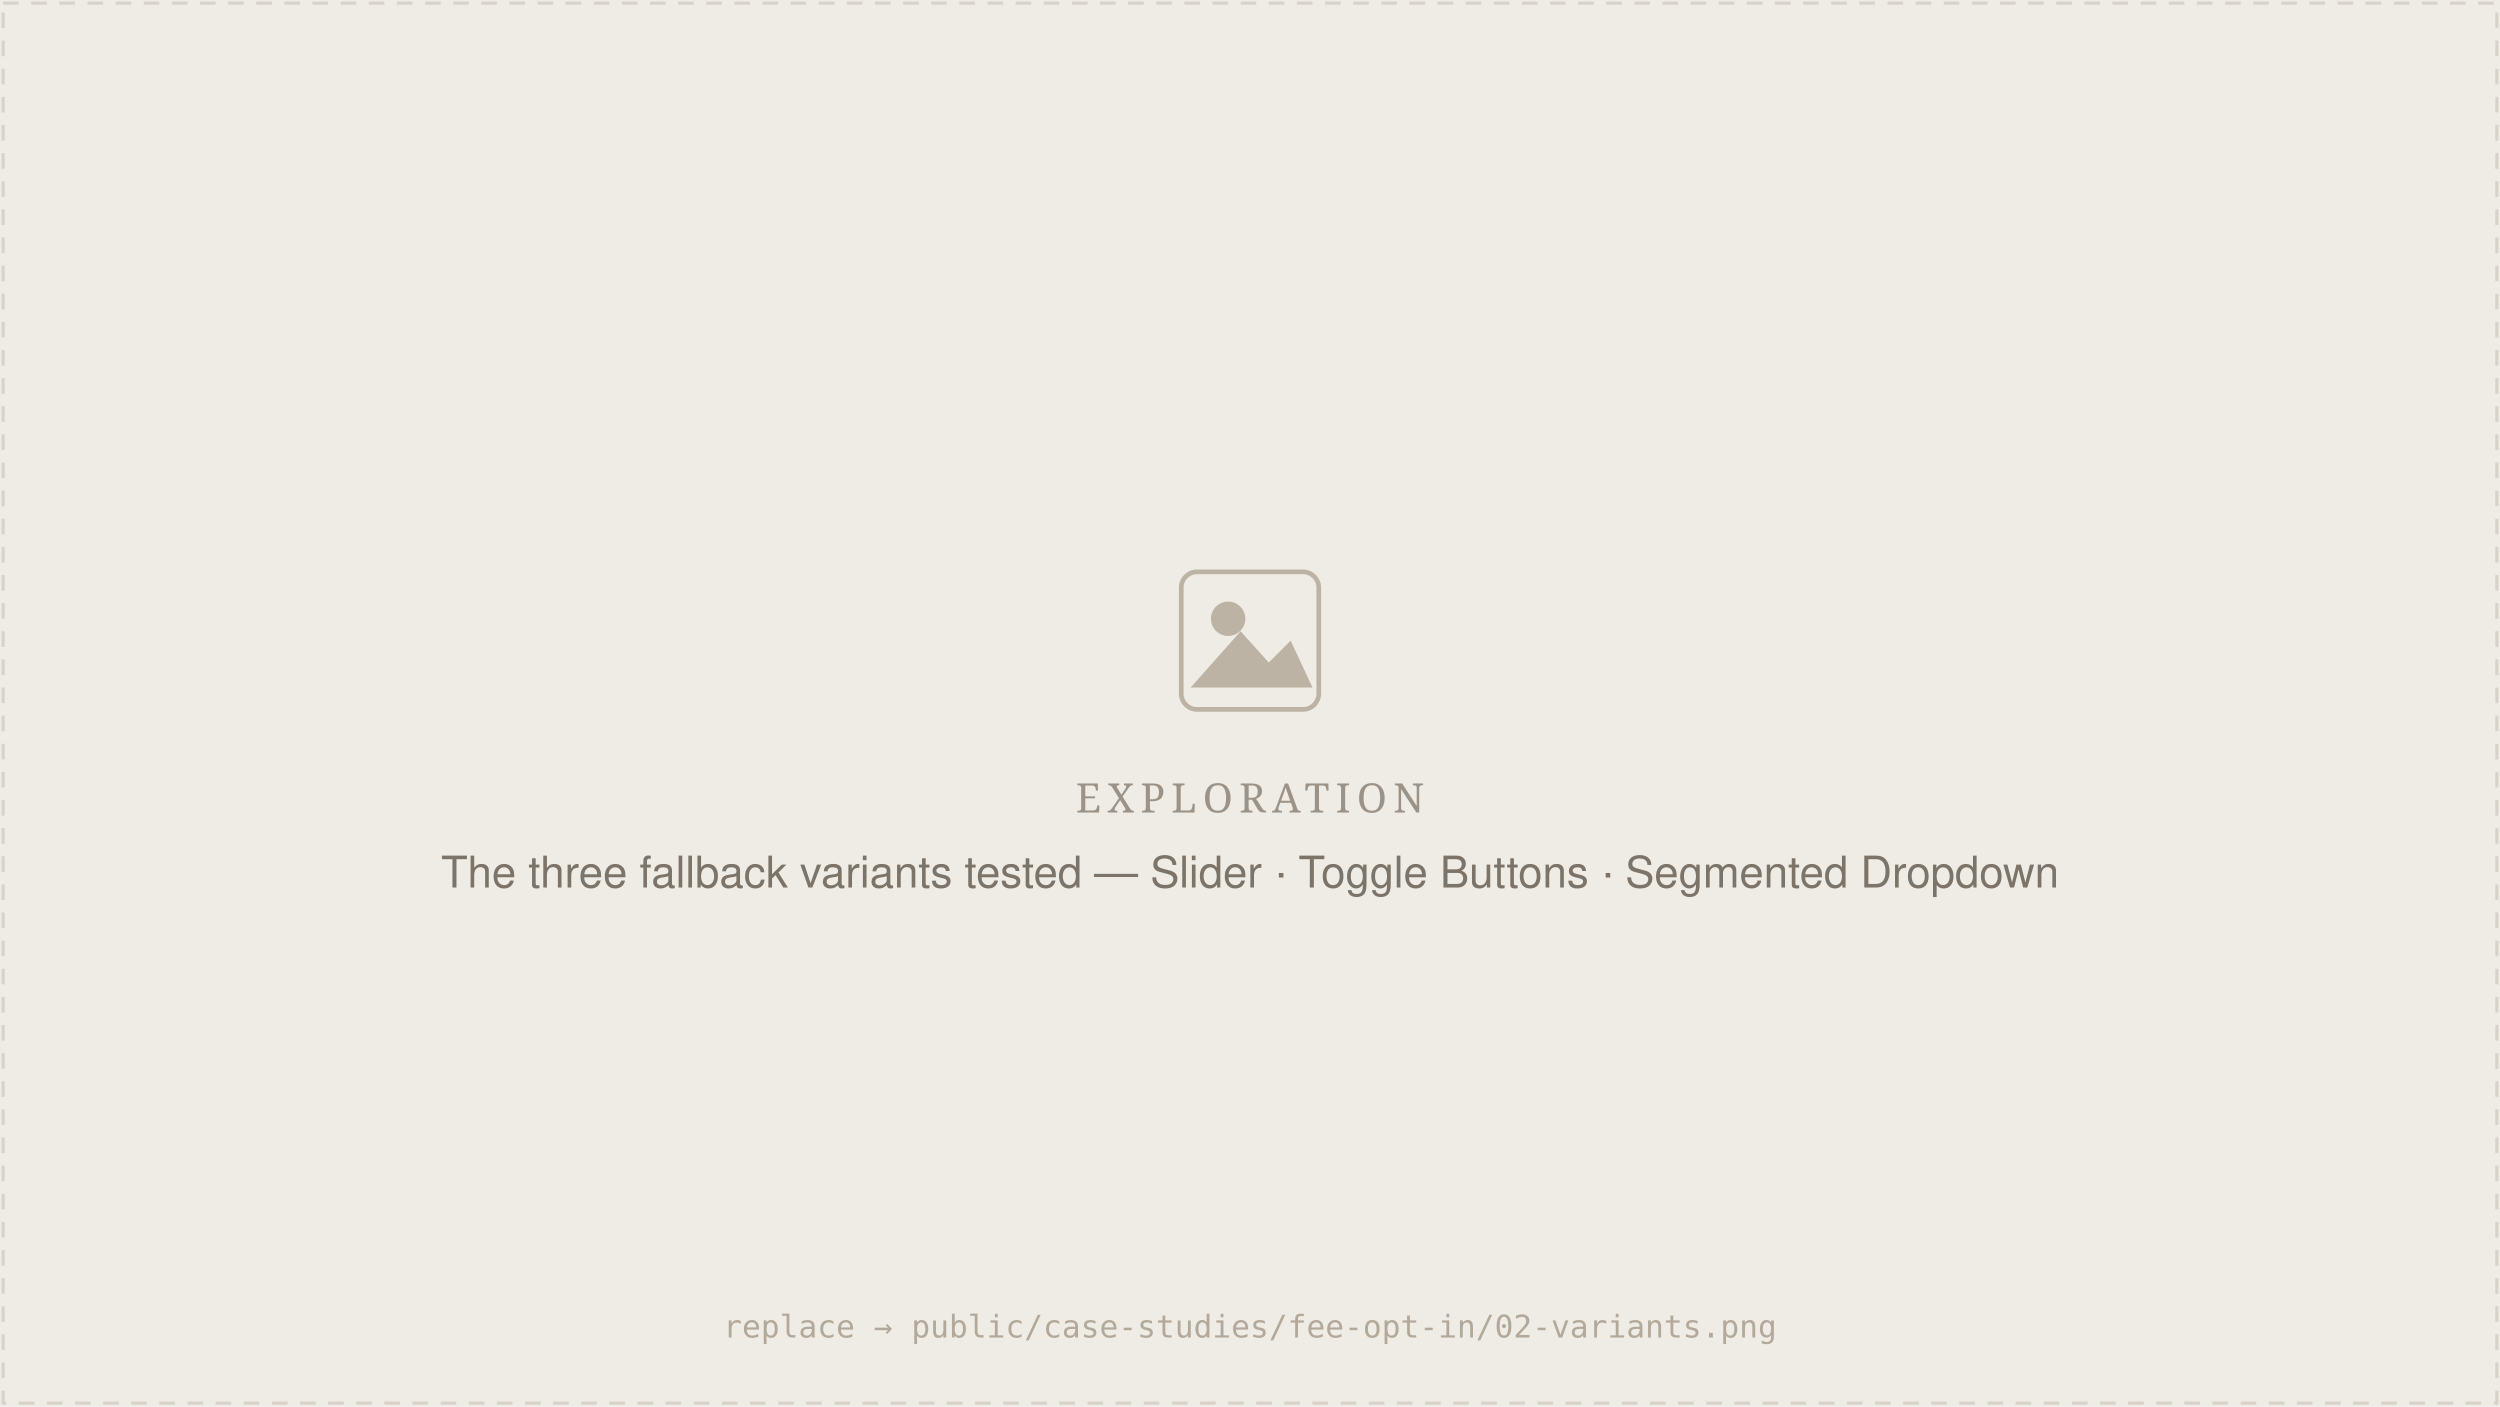
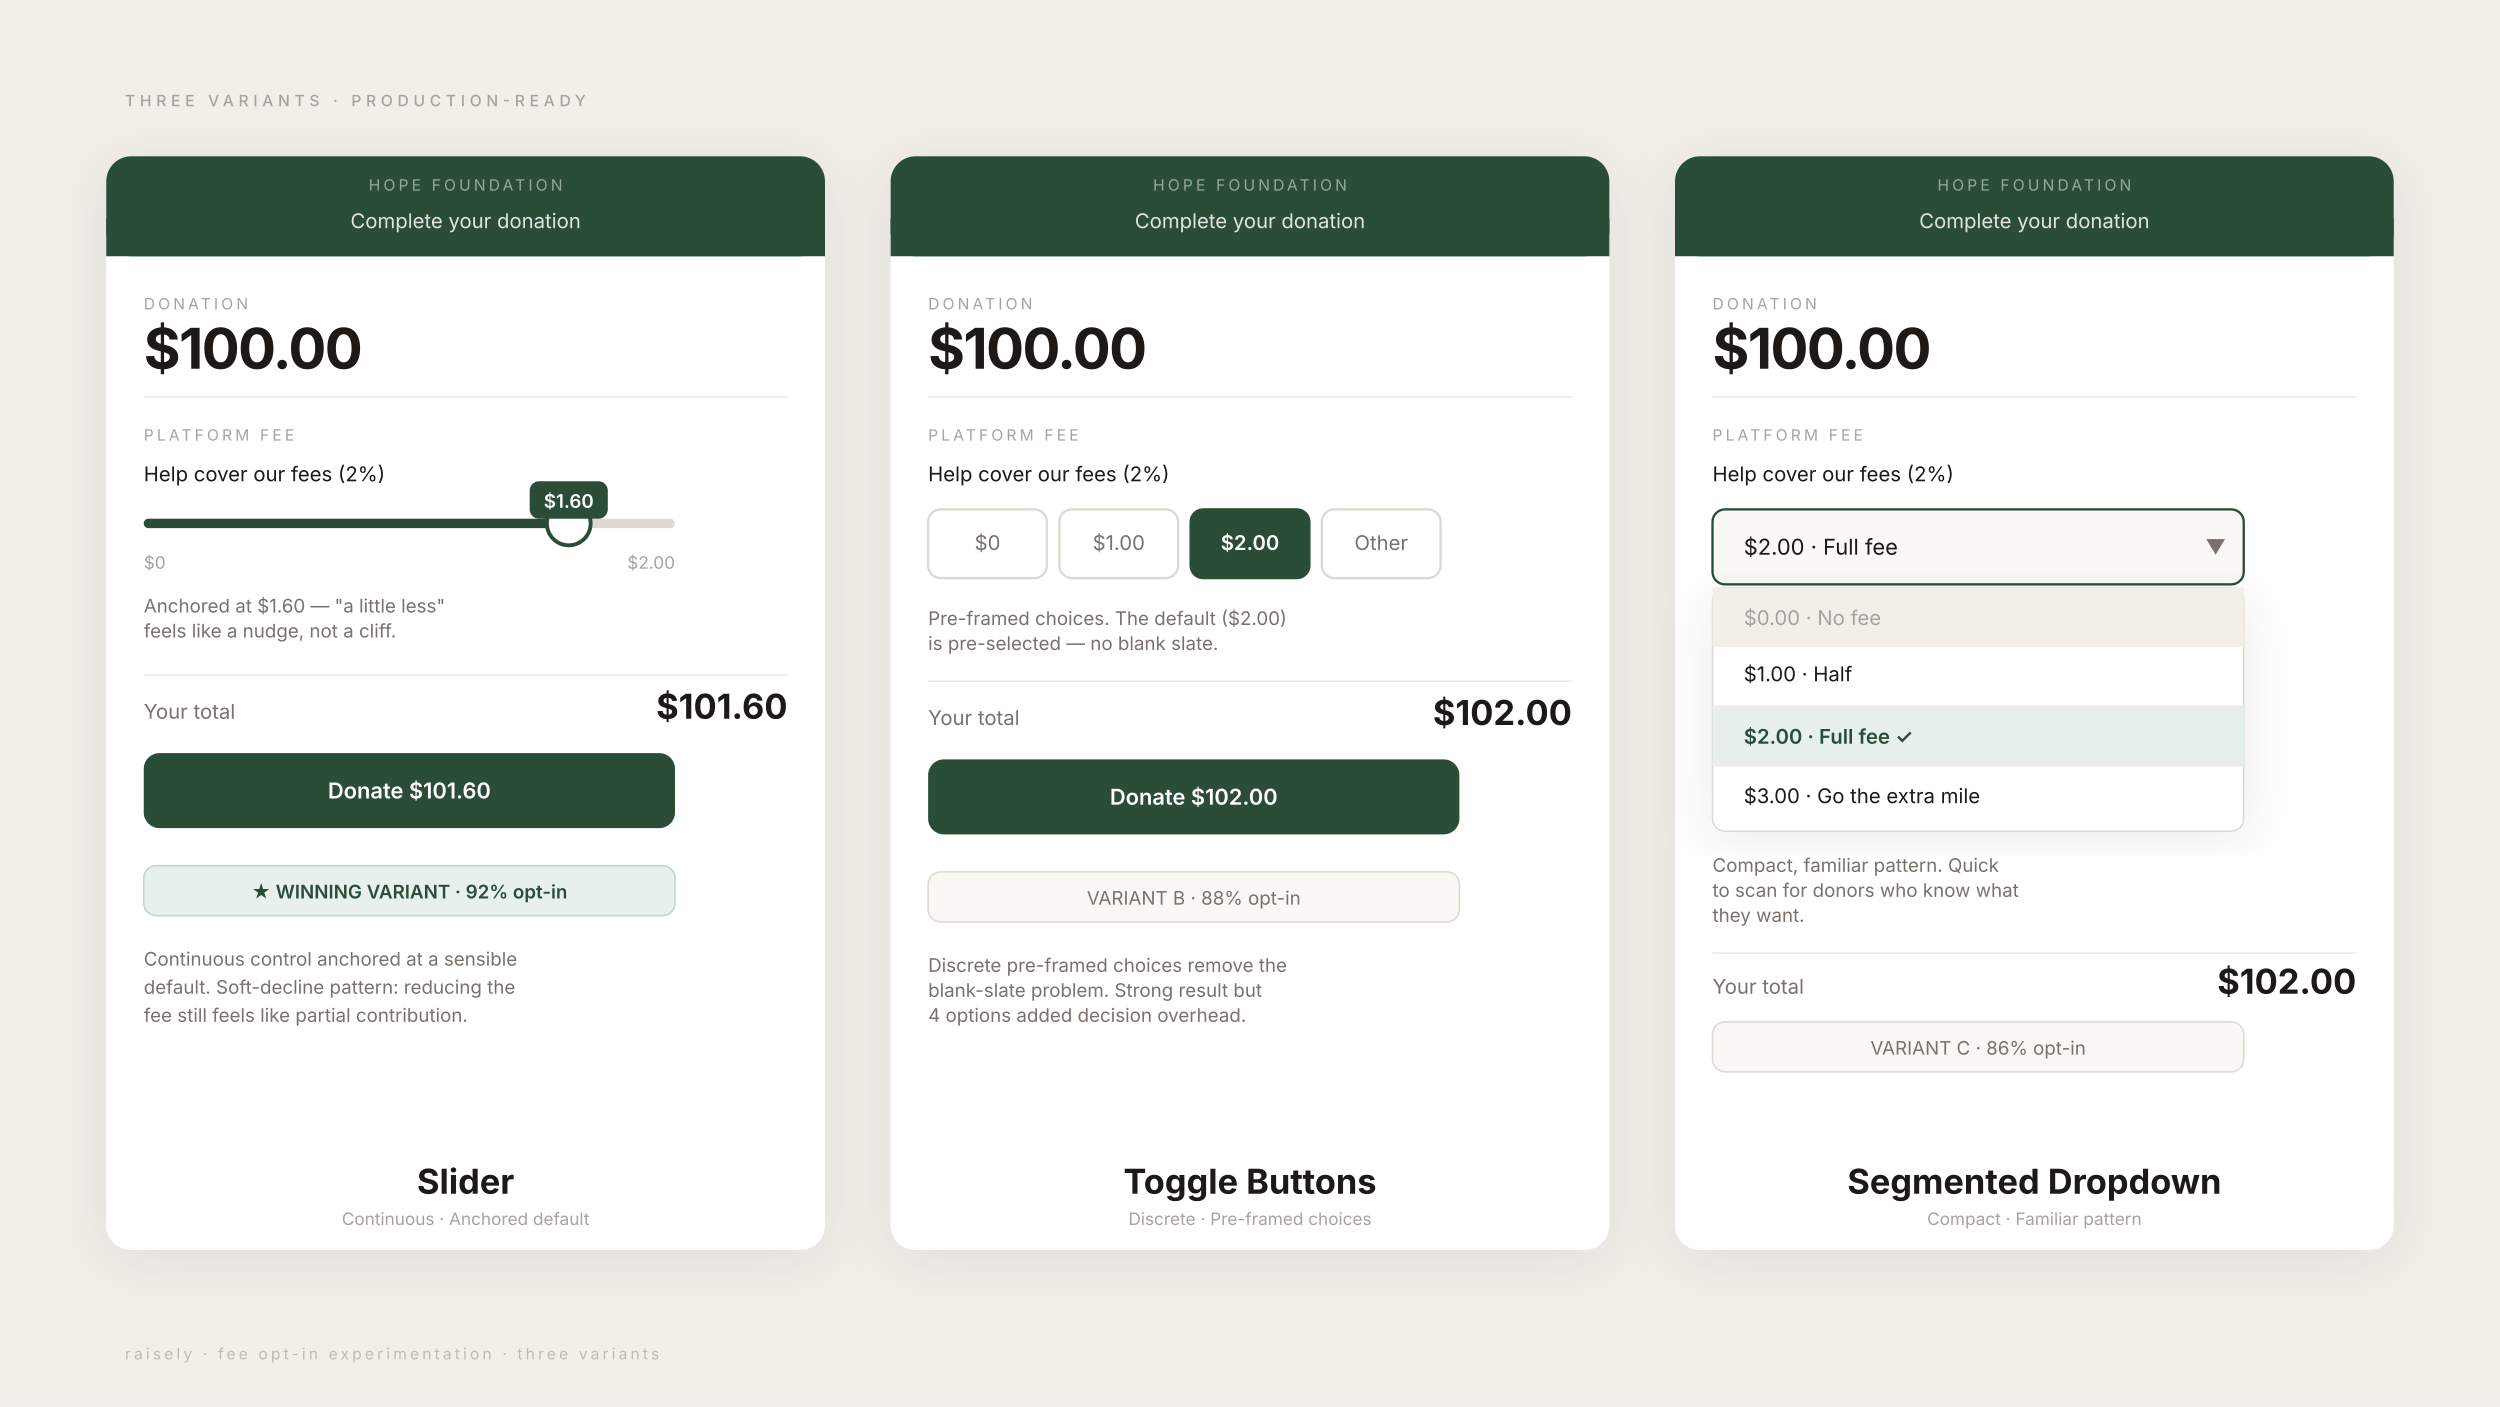
- <svg xmlns="http://www.w3.org/2000/svg" viewBox="0 0 1600 900" role="img" aria-label="The three fallback variants tested — Slider · Toggle Buttons · Segmented Dropdown">
-   <rect width="1600" height="900" fill="#efece6" />
-   <rect x="2" y="2" width="1596" height="896" fill="none" stroke="#d8d2c8" stroke-width="2" stroke-dasharray="10 8" />
-   <g transform="translate(800.0,410.0)">
-     <rect x="-44" y="-44" width="88" height="88" rx="10" fill="none" stroke="#bcb3a4" stroke-width="3" />
-     <circle cx="-14" cy="-14" r="11" fill="#bcb3a4" />
-     <path d="M -38 30 L -6 -6 L 12 14 L 26 0 L 40 30 Z" fill="#bcb3a4" />
-   </g>
-   <text x="800.0" y="520.0" font-family="Georgia, serif" font-size="26" letter-spacing="4" fill="#9c9388" text-anchor="middle">EXPLORATION</text>
-   <text x="800.0" y="568.0" font-family="-apple-system, Helvetica, Arial, sans-serif" font-size="28" fill="#7c7468" text-anchor="middle">The three fallback variants tested — Slider · Toggle Buttons · Segmented Dropdown</text>
-   <text x="800.0" y="856" font-family="ui-monospace, Menlo, monospace" font-size="20" fill="#b3a99a" text-anchor="middle">replace → public/case-studies/fee-opt-in/02-variants.png</text>
+ <svg xmlns="http://www.w3.org/2000/svg" viewBox="0 0 1600 900" font-family="system-ui,-apple-system,BlinkMacSystemFont,sans-serif">
+   <defs>
+     <filter id="s2">
+       <feDropShadow dx="0" dy="6" stdDeviation="18" flood-color="#1C1917" flood-opacity="0.08" />
+     </filter>
+   </defs>
+   <rect width="1600" height="900" fill="#F2EFE9" />
+   <text x="80" y="68" font-size="10" letter-spacing="3" fill="#A8A29E" font-weight="500">THREE VARIANTS · PRODUCTION-READY</text>
+   <rect x="68" y="100" width="460" height="700" rx="16" fill="#FFFFFF" filter="url(#s2)" />
+   <rect x="68" y="100" width="460" height="64" rx="16" fill="#2B4D38" />
+   <rect x="68" y="140" width="460" height="24" fill="#2B4D38" />
+   <text x="298" y="122" font-size="10" letter-spacing="2" fill="rgba(255,255,255,0.5)" text-anchor="middle">HOPE FOUNDATION</text>
+   <text x="298" y="146" font-size="13" fill="rgba(255,255,255,0.85)" text-anchor="middle">Complete your donation</text>
+   <text x="92" y="198" font-size="10" letter-spacing="2" fill="#A8A29E">DONATION</text>
+   <text x="92" y="236" font-size="36" font-weight="700" fill="#1C1917" letter-spacing="-1">$100.00</text>
+   <line x1="92" y1="254" x2="504" y2="254" stroke="#EDE9E3" stroke-width="1" />
+   <text x="92" y="282" font-size="10" letter-spacing="2" fill="#A8A29E">PLATFORM FEE</text>
+   <text x="92" y="308" font-size="13" fill="#1C1917">Help cover our fees (2%)</text>
+   <rect x="92" y="332" width="340" height="6" rx="3" fill="#DED9D2" />
+   <rect x="92" y="332" width="272" height="6" rx="3" fill="#2B4D38" />
+   <circle cx="364" cy="335" r="14" fill="white" stroke="#2B4D38" stroke-width="2.5" />
+   <rect x="339" y="308" width="50" height="24" rx="6" fill="#2B4D38" />
+   <text x="364" y="325" font-size="12" font-weight="600" fill="white" text-anchor="middle">$1.60</text>
+   <text x="92" y="364" font-size="11" fill="#A8A29E">$0</text>
+   <text x="432" y="364" font-size="11" fill="#A8A29E" text-anchor="end">$2.00</text>
+   <text x="92" y="392" font-size="12" fill="#78716C">Anchored at $1.60 — "a little less"</text>
+   <text x="92" y="408" font-size="12" fill="#78716C">feels like a nudge, not a cliff.</text>
+   <line x1="92" y1="432" x2="504" y2="432" stroke="#EDE9E3" stroke-width="1" />
+   <text x="92" y="460" font-size="13" fill="#78716C">Your total</text>
+   <text x="504" y="460" font-size="22" font-weight="700" fill="#1C1917" text-anchor="end">$101.60</text>
+   <rect x="92" y="482" width="340" height="48" rx="10" fill="#2B4D38" />
+   <text x="262" y="511" font-size="14" font-weight="600" fill="white" text-anchor="middle">Donate $101.60</text>
+   <rect x="92" y="554" width="340" height="32" rx="8" fill="#E8F0EB" stroke="#C0D6C6" stroke-width="1" />
+   <text x="262" y="575" font-size="12" font-weight="600" fill="#2B4D38" text-anchor="middle">★  WINNING VARIANT · 92% opt-in</text>
+   <text x="92" y="618" font-size="12" fill="#78716C">Continuous control anchored at a sensible</text>
+   <text x="92" y="636" font-size="12" fill="#78716C">default. Soft-decline pattern: reducing the</text>
+   <text x="92" y="654" font-size="12" fill="#78716C">fee still feels like partial contribution.</text>
+   <text x="298" y="764" font-size="22" font-weight="700" fill="#1C1917" text-anchor="middle">Slider</text>
+   <text x="298" y="784" font-size="11" fill="#A8A29E" text-anchor="middle">Continuous · Anchored default</text>
+   <rect x="570" y="100" width="460" height="700" rx="16" fill="#FFFFFF" filter="url(#s2)" />
+   <rect x="570" y="100" width="460" height="64" rx="16" fill="#2B4D38" />
+   <rect x="570" y="140" width="460" height="24" fill="#2B4D38" />
+   <text x="800" y="122" font-size="10" letter-spacing="2" fill="rgba(255,255,255,0.5)" text-anchor="middle">HOPE FOUNDATION</text>
+   <text x="800" y="146" font-size="13" fill="rgba(255,255,255,0.85)" text-anchor="middle">Complete your donation</text>
+   <text x="594" y="198" font-size="10" letter-spacing="2" fill="#A8A29E">DONATION</text>
+   <text x="594" y="236" font-size="36" font-weight="700" fill="#1C1917" letter-spacing="-1">$100.00</text>
+   <line x1="594" y1="254" x2="1006" y2="254" stroke="#EDE9E3" stroke-width="1" />
+   <text x="594" y="282" font-size="10" letter-spacing="2" fill="#A8A29E">PLATFORM FEE</text>
+   <text x="594" y="308" font-size="13" fill="#1C1917">Help cover our fees (2%)</text>
+   <rect x="594" y="326" width="76" height="44" rx="8" fill="white" stroke="#DED9D2" stroke-width="1.5" />
+   <text x="632" y="352" font-size="13" fill="#78716C" text-anchor="middle">$0</text>
+   <rect x="678" y="326" width="76" height="44" rx="8" fill="white" stroke="#DED9D2" stroke-width="1.5" />
+   <text x="716" y="352" font-size="13" fill="#78716C" text-anchor="middle">$1.00</text>
+   <rect x="762" y="326" width="76" height="44" rx="8" fill="#2B4D38" stroke="#2B4D38" stroke-width="1.5" />
+   <text x="800" y="352" font-size="13" font-weight="600" fill="white" text-anchor="middle">$2.00</text>
+   <rect x="846" y="326" width="76" height="44" rx="8" fill="white" stroke="#DED9D2" stroke-width="1.5" />
+   <text x="884" y="352" font-size="13" fill="#78716C" text-anchor="middle">Other</text>
+   <text x="594" y="400" font-size="12" fill="#78716C">Pre-framed choices. The default ($2.00)</text>
+   <text x="594" y="416" font-size="12" fill="#78716C">is pre-selected — no blank slate.</text>
+   <line x1="594" y1="436" x2="1006" y2="436" stroke="#EDE9E3" stroke-width="1" />
+   <text x="594" y="464" font-size="13" fill="#78716C">Your total</text>
+   <text x="1006" y="464" font-size="22" font-weight="700" fill="#1C1917" text-anchor="end">$102.00</text>
+   <rect x="594" y="486" width="340" height="48" rx="10" fill="#2B4D38" />
+   <text x="764" y="515" font-size="14" font-weight="600" fill="white" text-anchor="middle">Donate $102.00</text>
+   <rect x="594" y="558" width="340" height="32" rx="8" fill="#FAF8F5" stroke="#DED9D2" stroke-width="1" />
+   <text x="764" y="579" font-size="12" fill="#78716C" text-anchor="middle">VARIANT B · 88% opt-in</text>
+   <text x="594" y="622" font-size="12" fill="#78716C">Discrete pre-framed choices remove the</text>
+   <text x="594" y="638" font-size="12" fill="#78716C">blank-slate problem. Strong result but</text>
+   <text x="594" y="654" font-size="12" fill="#78716C">4 options added decision overhead.</text>
+   <text x="800" y="764" font-size="22" font-weight="700" fill="#1C1917" text-anchor="middle">Toggle Buttons</text>
+   <text x="800" y="784" font-size="11" fill="#A8A29E" text-anchor="middle">Discrete · Pre-framed choices</text>
+   <rect x="1072" y="100" width="460" height="700" rx="16" fill="#FFFFFF" filter="url(#s2)" />
+   <rect x="1072" y="100" width="460" height="64" rx="16" fill="#2B4D38" />
+   <rect x="1072" y="140" width="460" height="24" fill="#2B4D38" />
+   <text x="1302" y="122" font-size="10" letter-spacing="2" fill="rgba(255,255,255,0.5)" text-anchor="middle">HOPE FOUNDATION</text>
+   <text x="1302" y="146" font-size="13" fill="rgba(255,255,255,0.85)" text-anchor="middle">Complete your donation</text>
+   <text x="1096" y="198" font-size="10" letter-spacing="2" fill="#A8A29E">DONATION</text>
+   <text x="1096" y="236" font-size="36" font-weight="700" fill="#1C1917" letter-spacing="-1">$100.00</text>
+   <line x1="1096" y1="254" x2="1508" y2="254" stroke="#EDE9E3" stroke-width="1" />
+   <text x="1096" y="282" font-size="10" letter-spacing="2" fill="#A8A29E">PLATFORM FEE</text>
+   <text x="1096" y="308" font-size="13" fill="#1C1917">Help cover our fees (2%)</text>
+   <rect x="1096" y="326" width="340" height="48" rx="8" fill="#FAF8F5" stroke="#2B4D38" stroke-width="1.5" />
+   <text x="1116" y="355" font-size="14" fill="#1C1917">$2.00 · Full fee</text>
+   <path d="M 1412 345 L 1424 345 L 1418 355 Z" fill="#78716C" />
+   <rect x="1096" y="376" width="340" height="156" rx="8" fill="white" stroke="#DED9D2" stroke-width="1" filter="url(#s2)" />
+   <rect x="1096" y="376" width="340" height="38" rx="0" fill="#F2EFE9" />
+   <text x="1116" y="400" font-size="13" fill="#A8A29E">$0.00 · No fee</text>
+   <text x="1116" y="436" font-size="13" fill="#1C1917">$1.00 · Half</text>
+   <line x1="1096" y1="452" x2="1436" y2="452" stroke="#EDE9E3" stroke-width="1" />
+   <rect x="1096" y="452" width="340" height="38" fill="#E8F0EB" />
+   <text x="1116" y="476" font-size="13" font-weight="600" fill="#2B4D38">$2.00 · Full fee ✓</text>
+   <line x1="1096" y1="490" x2="1436" y2="490" stroke="#EDE9E3" stroke-width="1" />
+   <text x="1116" y="514" font-size="13" fill="#1C1917">$3.00 · Go the extra mile</text>
+   <text x="1096" y="558" font-size="12" fill="#78716C">Compact, familiar pattern. Quick</text>
+   <text x="1096" y="574" font-size="12" fill="#78716C">to scan for donors who know what</text>
+   <text x="1096" y="590" font-size="12" fill="#78716C">they want.</text>
+   <line x1="1096" y1="610" x2="1508" y2="610" stroke="#EDE9E3" stroke-width="1" />
+   <text x="1096" y="636" font-size="13" fill="#78716C">Your total</text>
+   <text x="1508" y="636" font-size="22" font-weight="700" fill="#1C1917" text-anchor="end">$102.00</text>
+   <rect x="1096" y="654" width="340" height="32" rx="8" fill="#FAF8F5" stroke="#DED9D2" stroke-width="1" />
+   <text x="1266" y="675" font-size="12" fill="#78716C" text-anchor="middle">VARIANT C · 86% opt-in</text>
+   <text x="1302" y="764" font-size="22" font-weight="700" fill="#1C1917" text-anchor="middle">Segmented Dropdown</text>
+   <text x="1302" y="784" font-size="11" fill="#A8A29E" text-anchor="middle">Compact · Familiar pattern</text>
+   <text x="80" y="870" font-size="10" letter-spacing="2" fill="#C0BAB2">raisely · fee opt-in experimentation · three variants</text>
</svg>
